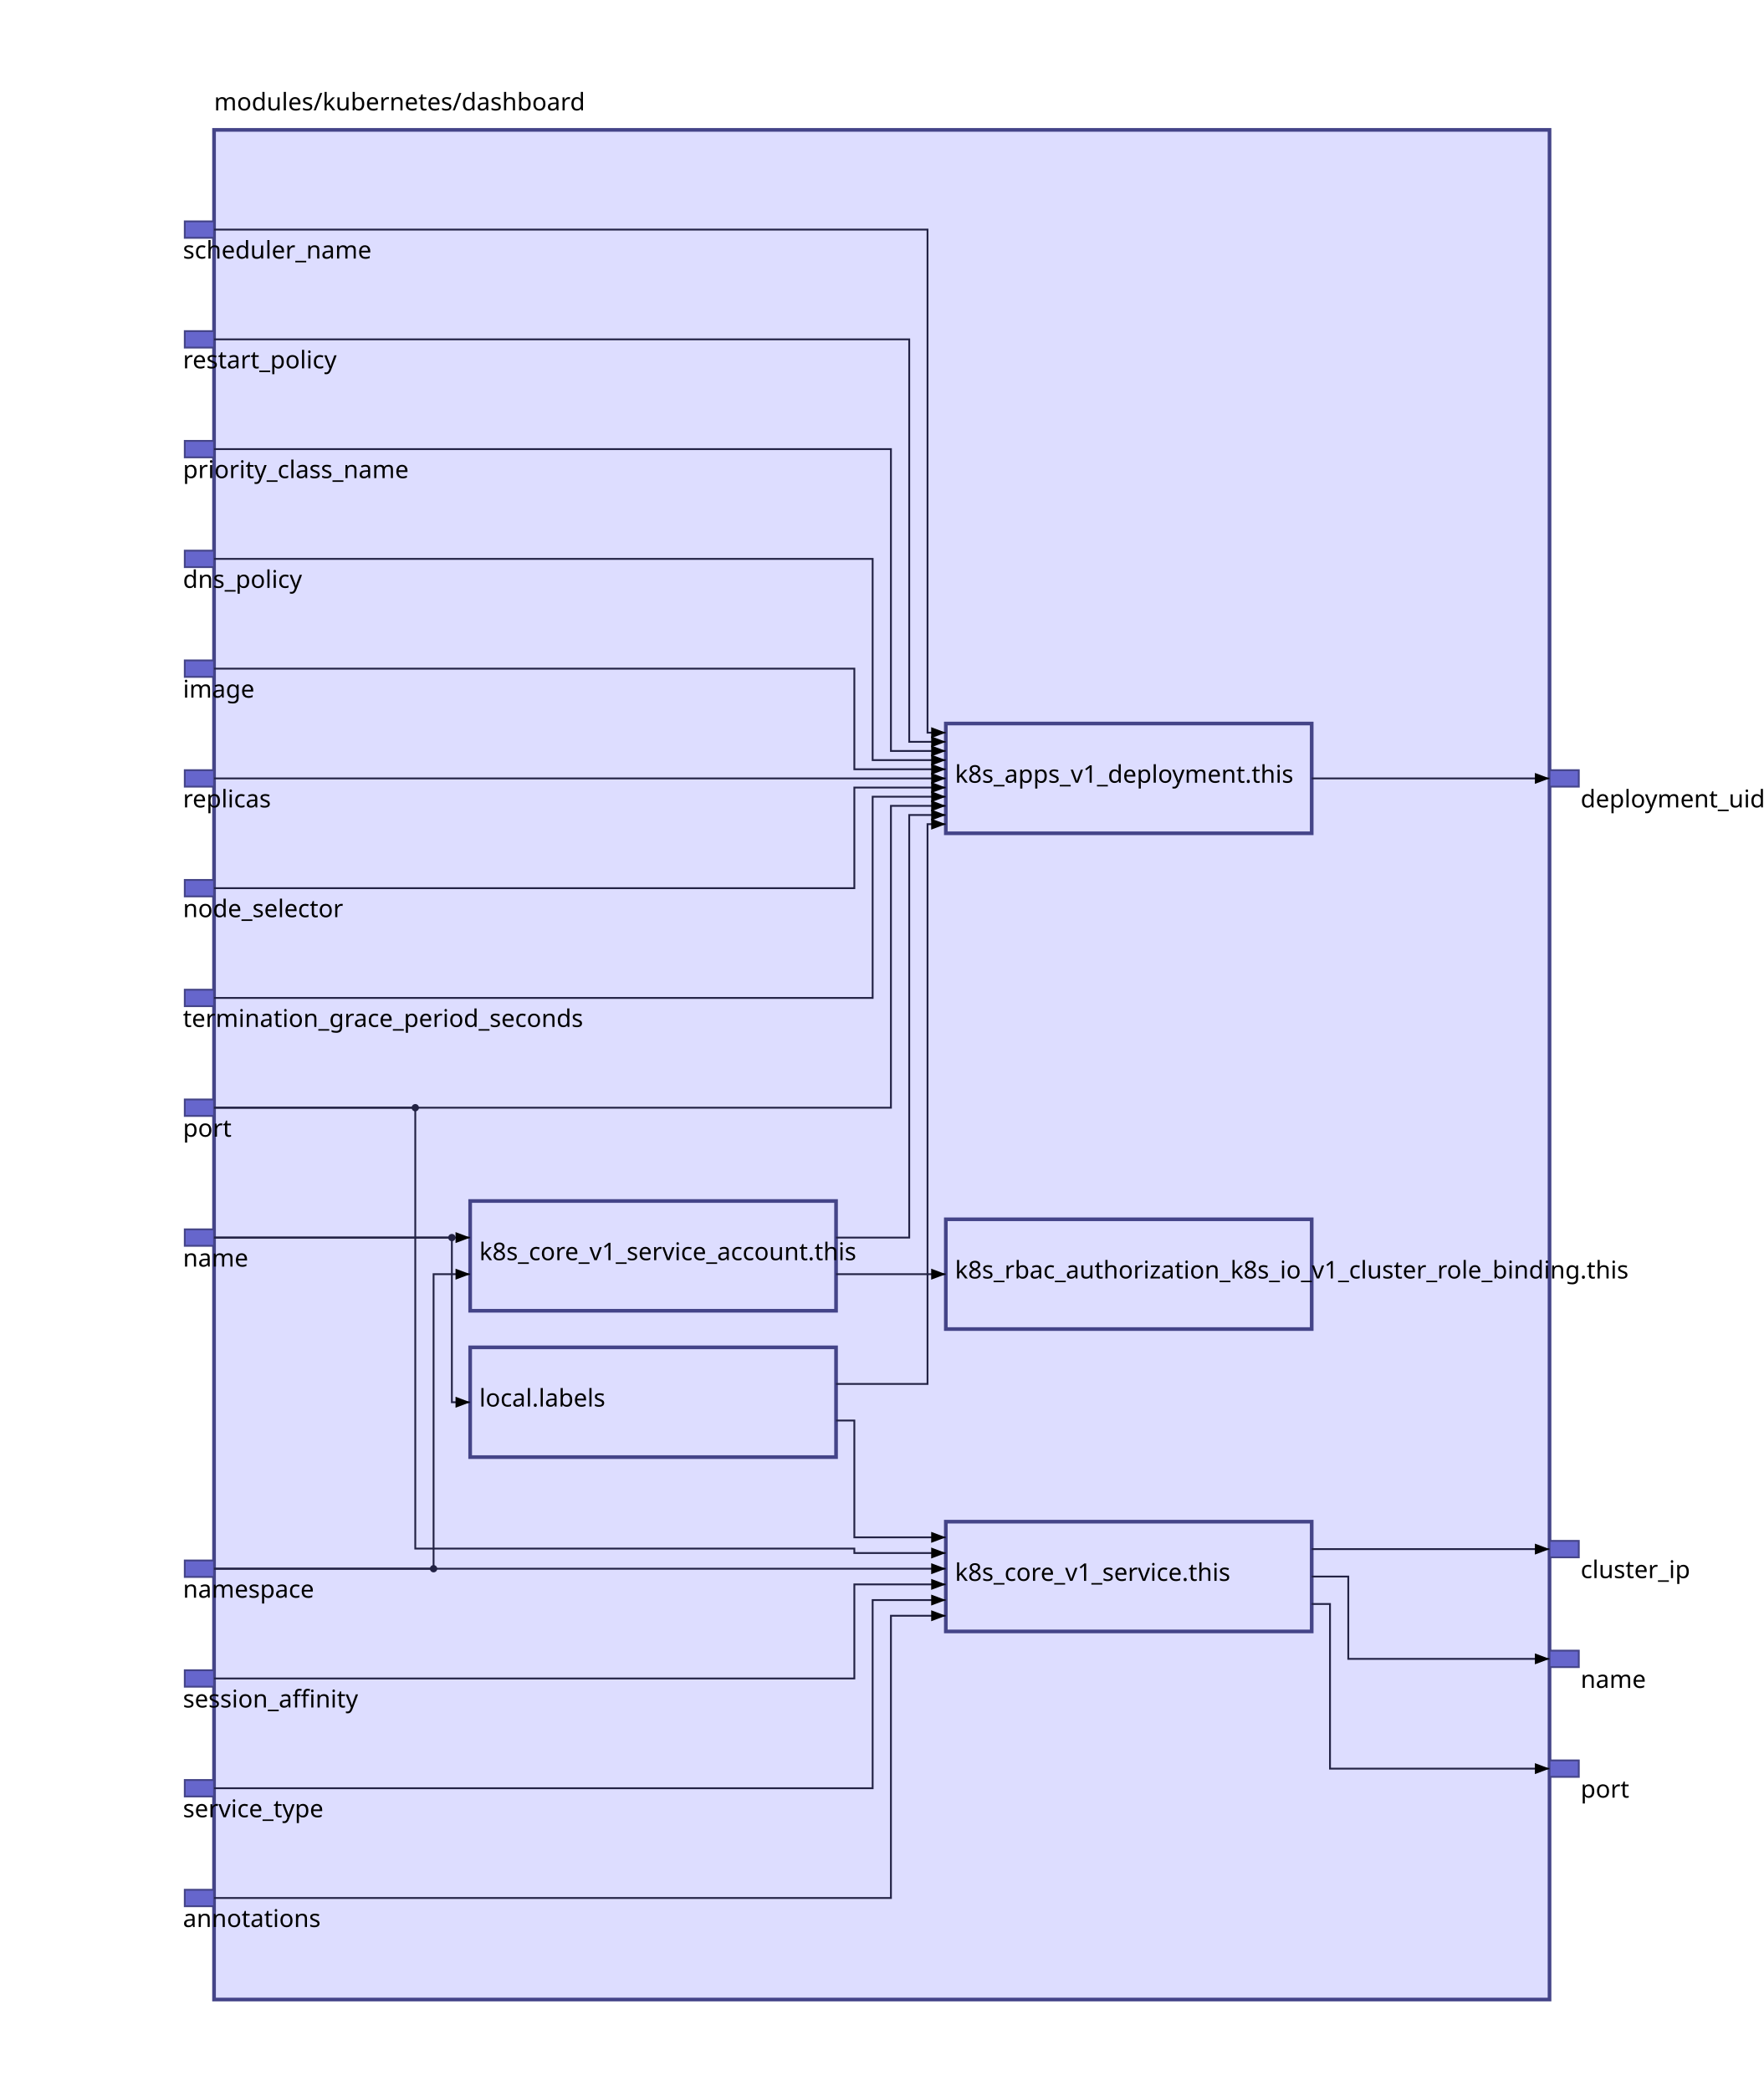
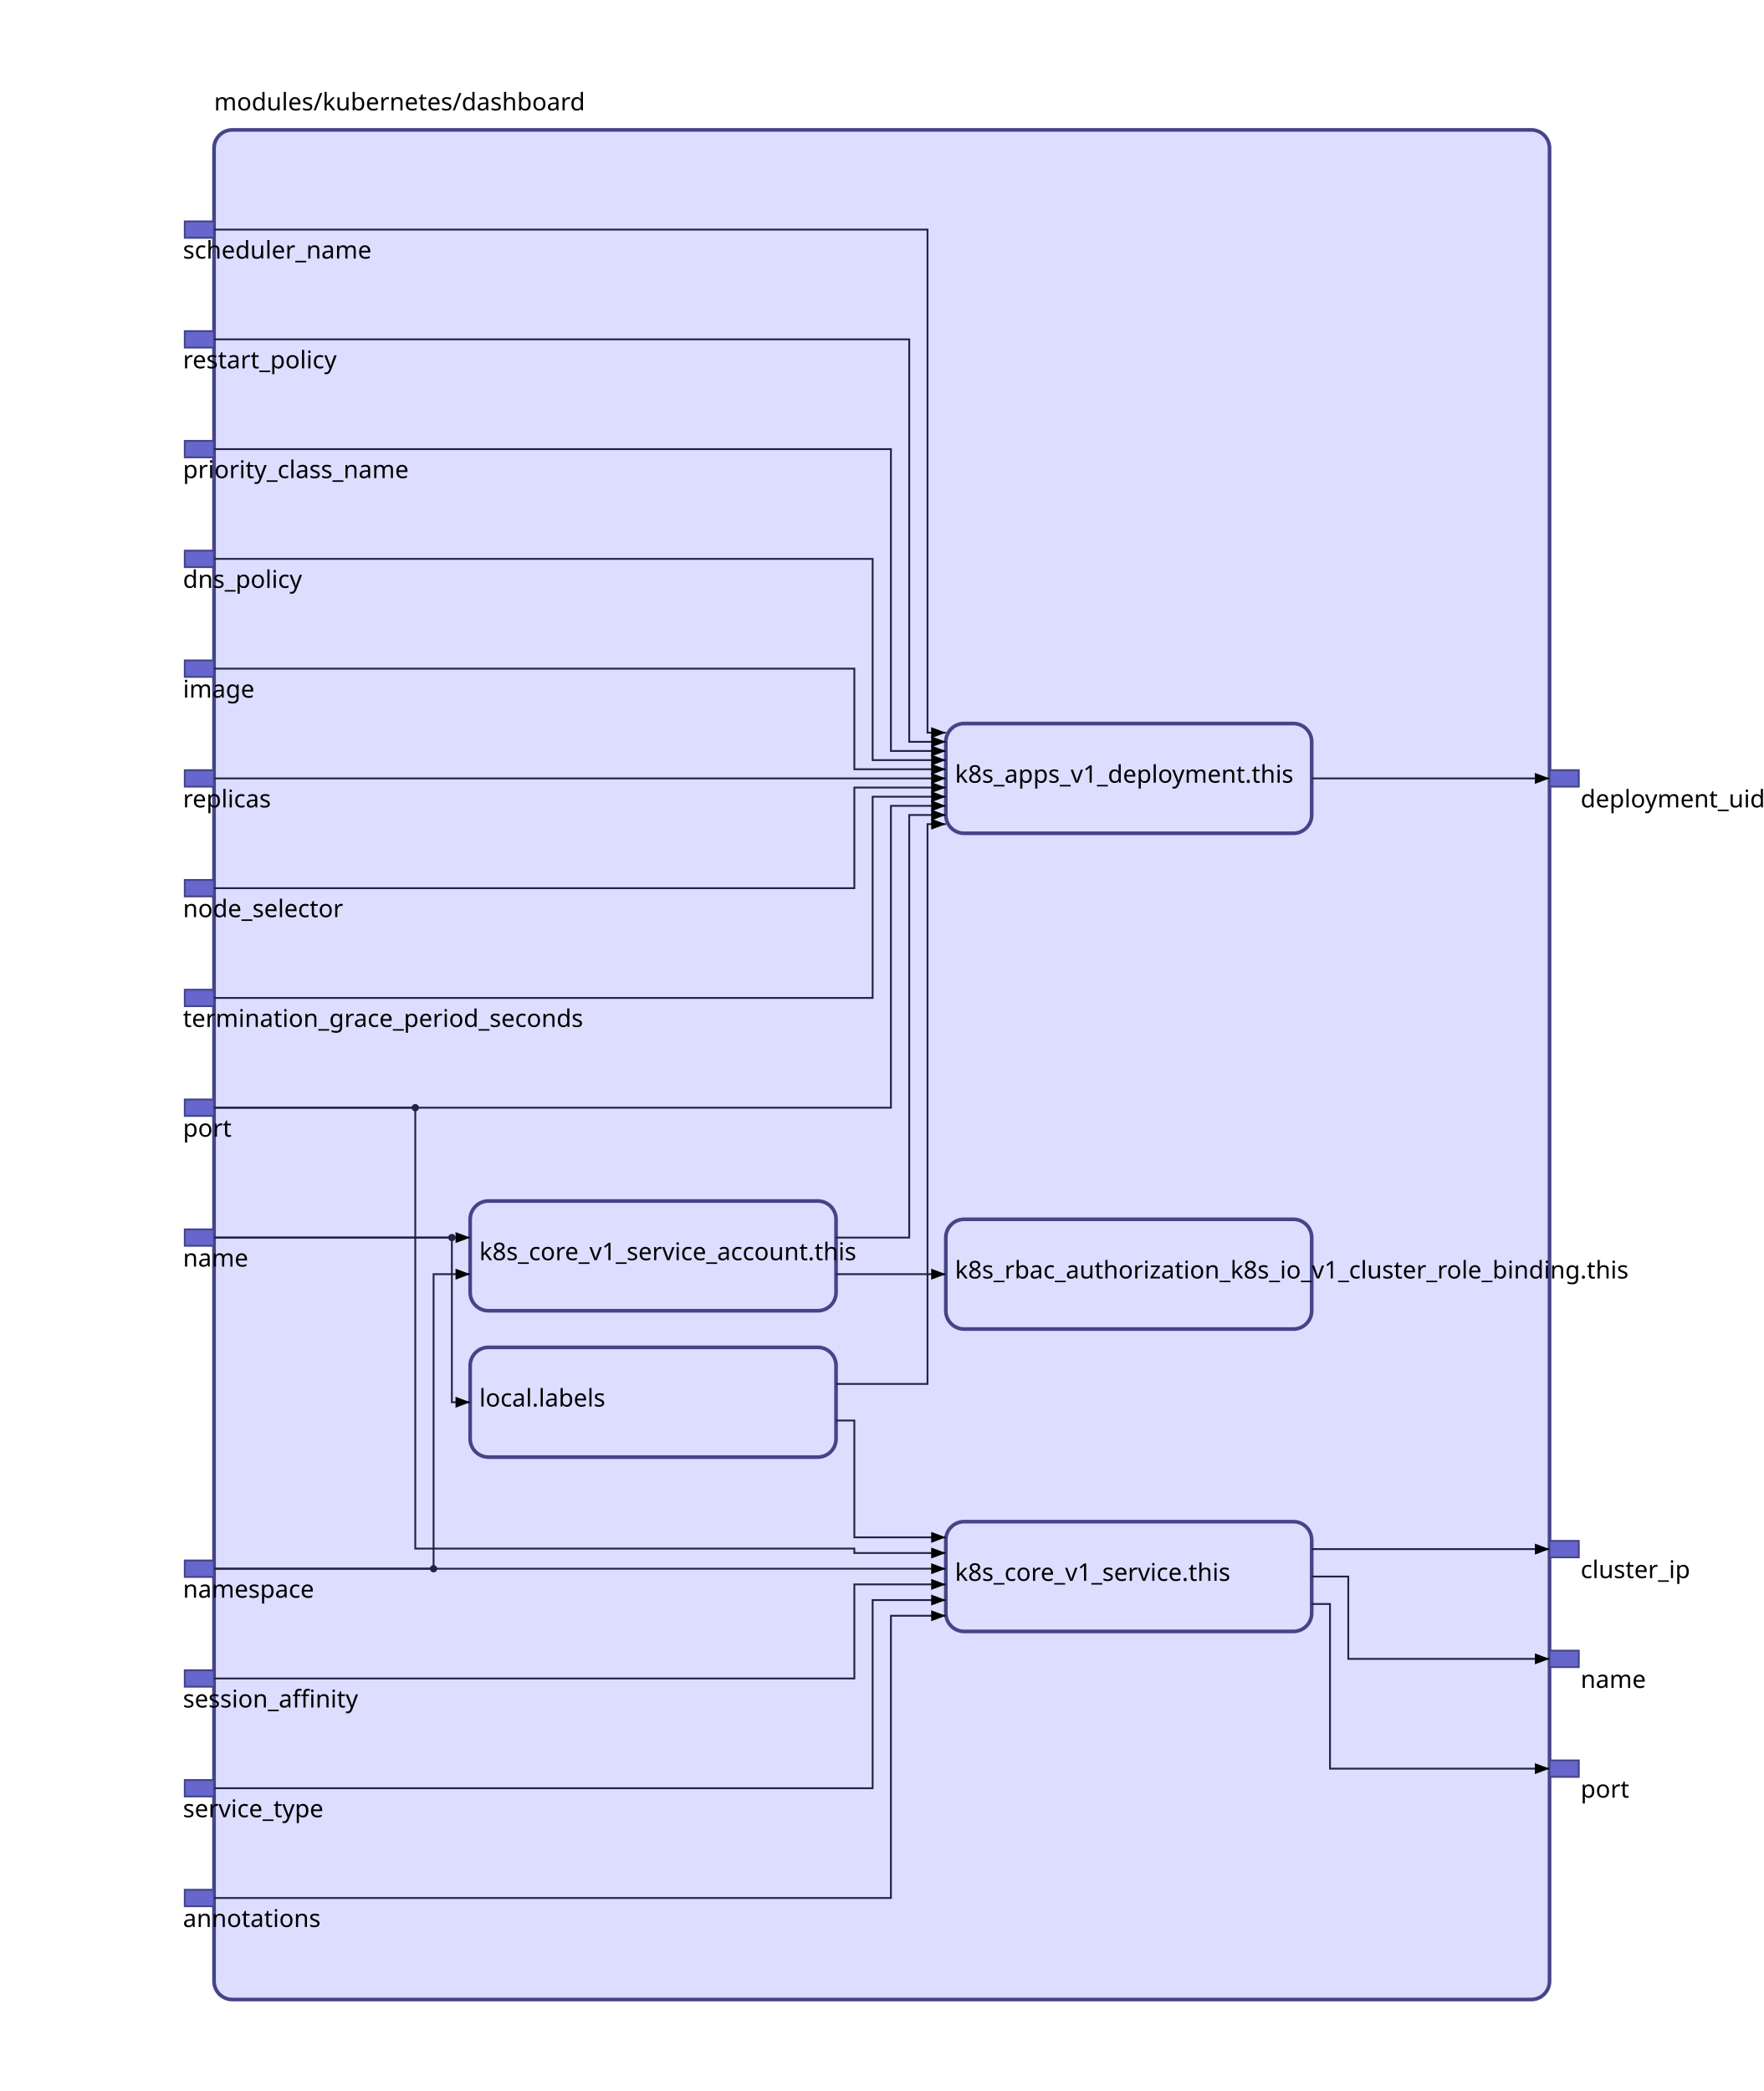
<svg xmlns="http://www.w3.org/2000/svg" id="sprotty_1" class="sprotty-graph sprotty" tabindex="1002" viewBox="0 0 964 1143">
  <style>.elknode {
    stroke: #448;
    stroke-width: 2;
    fill: #ddf;
}

.elkport {
    stroke: #448;
    stroke-width: 1;
    fill: #66c;
}

.elkedge {
    fill: none;
    stroke: #224;
    stroke-width: 1;
}

.elkedge.arrow {
    fill: #336;
}

.elklabel {
    stroke-width: 0;
    stroke: #000;
    fill: #000;
    font-family: sans-serif;
    font-size: 10pt;
    dominant-baseline: hanging;
}

.elkjunction {
    stroke: none;
    fill: #224;
}

.selected &gt; rect {
    stroke-width: 3;
}

.mouseover {
    stroke: #88f;
}
/*
 * Copyright (C) 2017 TypeFox and others.
 *
 * Licensed under the Apache License, Version 2.0 (the "License"); you may not use this file except in compliance with the License.
 * You may obtain a copy of the License at http://www.apache.org/licenses/LICENSE-2.0
 */

.sprotty {
    padding: 0px;
    font-family: "Helvetica Neue", Helvetica, Arial, sans-serif;
}

.sprotty-hidden {
    display: block;
    position: absolute;
    width: 0px;
    height: 0px;
}

.sprotty-popup {
    font-family: "Helvetica Neue", Helvetica, Arial, sans-serif;
    position: absolute;
    background: white;
    border-radius: 5px;
    border: 1px solid;
    max-width: 400px;
    min-width: 100px;
}

.sprotty-popup &gt; div {
    margin: 10px;
}

.sprotty-popup-closed {
    display: none;
}
</style>
  <g transform="scale(1) translate(0,0)">
    <g id="sprotty_3" transform="translate(117, 71)" opacity="1">
-       <rect class="elknode" x="0" y="0" width="730" height="1022" />
+       <rect class="elknode" x="0" y="0" rx="10" width="730" height="1022" />
      <g id="sprotty_5" transform="translate(400, 324.5)" opacity="1">
-         <rect class="elknode" x="0" y="0" width="200" height="60" />
+         <rect class="elknode" x="0" y="0" rx="10" width="200" height="60" />
        <text id="sprotty_6" class="elklabel" transform="translate(5, 22) translate(0, 0)" opacity="1">k8s_apps_v1_deployment.this</text>
      </g>
      <g id="sprotty_7" transform="translate(400, 760.7857)" opacity="1">
-         <rect class="elknode" x="0" y="0" width="200" height="60" />
+         <rect class="elknode" x="0" y="0" rx="10" width="200" height="60" />
        <text id="sprotty_8" class="elklabel" transform="translate(5, 22) translate(0, 0)" opacity="1">k8s_core_v1_service.this</text>
      </g>
      <g id="sprotty_9" transform="translate(140, 585.5)" opacity="1">
-         <rect class="elknode" x="0" y="0" width="200" height="60" />
+         <rect class="elknode" x="0" y="0" rx="10" width="200" height="60" />
        <text id="sprotty_10" class="elklabel" transform="translate(5, 22) translate(0, 0)" opacity="1">k8s_core_v1_service_account.this</text>
      </g>
      <g id="sprotty_11" transform="translate(400, 595.5)" opacity="1">
-         <rect class="elknode" x="0" y="0" width="200" height="60" />
+         <rect class="elknode" x="0" y="0" rx="10" width="200" height="60" />
        <text id="sprotty_12" class="elklabel" transform="translate(5, 22) translate(0, 0)" opacity="1">k8s_rbac_authorization_k8s_io_v1_cluster_role_binding.this</text>
      </g>
      <g id="sprotty_14" transform="translate(140, 665.5)" opacity="1">
-         <rect class="elknode" x="0" y="0" width="200" height="60" />
+         <rect class="elknode" x="0" y="0" rx="10" width="200" height="60" />
        <text id="sprotty_15" class="elklabel" transform="translate(5, 22) translate(0, 0)" opacity="1">local.labels</text>
      </g>
      <g id="sprotty_17" transform="translate(-16, 230)" opacity="1">
        <rect class="elkport" x="0" y="0" width="16" height="9" />
        <text id="sprotty_18" class="elklabel" transform="translate(-1, 10) translate(0, 0)" opacity="1">dns_policy</text>
      </g>
      <g id="sprotty_20" transform="translate(-16, 290)" opacity="1">
        <rect class="elkport" x="0" y="0" width="16" height="9" />
        <text id="sprotty_21" class="elklabel" transform="translate(-1, 10) translate(0, 0)" opacity="1">image</text>
      </g>
      <g id="sprotty_23" transform="translate(-16, 410)" opacity="1">
        <rect class="elkport" x="0" y="0" width="16" height="9" />
        <text id="sprotty_24" class="elklabel" transform="translate(-1, 10) translate(0, 0)" opacity="1">node_selector</text>
      </g>
      <g id="sprotty_26" transform="translate(-16, 530)" opacity="1">
        <rect class="elkport" x="0" y="0" width="16" height="9" />
        <text id="sprotty_27" class="elklabel" transform="translate(-1, 10) translate(0, 0)" opacity="1">port</text>
      </g>
      <g id="sprotty_29" transform="translate(-16, 170)" opacity="1">
        <rect class="elkport" x="0" y="0" width="16" height="9" />
        <text id="sprotty_30" class="elklabel" transform="translate(-1, 10) translate(0, 0)" opacity="1">priority_class_name</text>
      </g>
      <g id="sprotty_32" transform="translate(-16, 350)" opacity="1">
        <rect class="elkport" x="0" y="0" width="16" height="9" />
        <text id="sprotty_33" class="elklabel" transform="translate(-1, 10) translate(0, 0)" opacity="1">replicas</text>
      </g>
      <g id="sprotty_35" transform="translate(-16, 110)" opacity="1">
        <rect class="elkport" x="0" y="0" width="16" height="9" />
        <text id="sprotty_36" class="elklabel" transform="translate(-1, 10) translate(0, 0)" opacity="1">restart_policy</text>
      </g>
      <g id="sprotty_38" transform="translate(-16, 50)" opacity="1">
        <rect class="elkport" x="0" y="0" width="16" height="9" />
        <text id="sprotty_39" class="elklabel" transform="translate(-1, 10) translate(0, 0)" opacity="1">scheduler_name</text>
      </g>
      <g id="sprotty_41" transform="translate(-16, 470)" opacity="1">
        <rect class="elkport" x="0" y="0" width="16" height="9" />
        <text id="sprotty_42" class="elklabel" transform="translate(-1, 10) translate(0, 0)" opacity="1">termination_grace_period_seconds</text>
      </g>
      <g id="sprotty_45" transform="translate(-16, 962)" opacity="1">
        <rect class="elkport" x="0" y="0" width="16" height="9" />
        <text id="sprotty_46" class="elklabel" transform="translate(-1, 10) translate(0, 0)" opacity="1">annotations</text>
      </g>
      <g id="sprotty_48" transform="translate(-16, 782)" opacity="1">
        <rect class="elkport" x="0" y="0" width="16" height="9" />
        <text id="sprotty_49" class="elklabel" transform="translate(-1, 10) translate(0, 0)" opacity="1">namespace</text>
      </g>
      <g id="sprotty_52" transform="translate(-16, 902)" opacity="1">
        <rect class="elkport" x="0" y="0" width="16" height="9" />
        <text id="sprotty_53" class="elklabel" transform="translate(-1, 10) translate(0, 0)" opacity="1">service_type</text>
      </g>
      <g id="sprotty_55" transform="translate(-16, 842)" opacity="1">
        <rect class="elkport" x="0" y="0" width="16" height="9" />
        <text id="sprotty_56" class="elklabel" transform="translate(-1, 10) translate(0, 0)" opacity="1">session_affinity</text>
      </g>
      <g id="sprotty_58" transform="translate(-16, 601)" opacity="1">
        <rect class="elkport" x="0" y="0" width="16" height="9" />
        <text id="sprotty_59" class="elklabel" transform="translate(-1, 10) translate(0, 0)" opacity="1">name</text>
      </g>
      <g id="sprotty_64" transform="translate(730, 771.2857)" opacity="1">
        <rect class="elkport" x="0" y="0" width="16" height="9" />
        <text id="sprotty_65" class="elklabel" transform="translate(17, 10) translate(0, 0)" opacity="1">cluster_ip</text>
      </g>
      <g id="sprotty_67" transform="translate(730, 350)" opacity="1">
        <rect class="elkport" x="0" y="0" width="16" height="9" />
        <text id="sprotty_68" class="elklabel" transform="translate(17, 10) translate(0, 0)" opacity="1">deployment_uid</text>
      </g>
      <g id="sprotty_70" transform="translate(730, 831.2857)" opacity="1">
        <rect class="elkport" x="0" y="0" width="16" height="9" />
        <text id="sprotty_71" class="elklabel" transform="translate(17, 10) translate(0, 0)" opacity="1">name</text>
      </g>
      <g id="sprotty_73" transform="translate(730, 891.2857)" opacity="1">
        <rect class="elkport" x="0" y="0" width="16" height="9" />
        <text id="sprotty_74" class="elklabel" transform="translate(17, 10) translate(0, 0)" opacity="1">port</text>
      </g>
      <text id="sprotty_4" class="elklabel" transform="translate(0, -21) translate(0, 0)" opacity="1">modules/kubernetes/dashboard</text>
      <g id="sprotty_13" class="sprotty-edge" opacity="1">
        <path class="elkedge" d="M 340,605.5 L 380,605.5 L 380,374.5 L 400,374.5" />
        <path class="edge arrow" d="M 0,0 L 8,-3 L 8,3 Z" transform="rotate(180 400 374.5) translate(400 374.5)" />
      </g>
      <g id="sprotty_16" class="sprotty-edge" opacity="1">
        <path class="elkedge" d="M 340,685.5 L 390,685.5 L 390,379.5 L 400,379.5" />
        <path class="edge arrow" d="M 0,0 L 8,-3 L 8,3 Z" transform="rotate(180 400 379.5) translate(400 379.5)" />
      </g>
      <g id="sprotty_19" class="sprotty-edge" opacity="1">
        <path class="elkedge" d="M 0,234.5 L 360,234.5 L 360,344.5 L 400,344.5" />
        <path class="edge arrow" d="M 0,0 L 8,-3 L 8,3 Z" transform="rotate(180 400 344.5) translate(400 344.5)" />
      </g>
      <g id="sprotty_22" class="sprotty-edge" opacity="1">
        <path class="elkedge" d="M 0,294.5 L 350,294.5 L 350,349.5 L 400,349.5" />
        <path class="edge arrow" d="M 0,0 L 8,-3 L 8,3 Z" transform="rotate(180 400 349.5) translate(400 349.5)" />
      </g>
      <g id="sprotty_25" class="sprotty-edge" opacity="1">
        <path class="elkedge" d="M 0,414.5 L 350,414.5 L 350,359.5 L 400,359.5" />
        <path class="edge arrow" d="M 0,0 L 8,-3 L 8,3 Z" transform="rotate(180 400 359.5) translate(400 359.5)" />
      </g>
      <g id="sprotty_28" class="sprotty-edge" opacity="1">
        <path class="elkedge" d="M 0,534.5 L 370,534.5 L 370,369.5 L 400,369.5" />
        <path class="edge arrow" d="M 0,0 L 8,-3 L 8,3 Z" transform="rotate(180 400 369.5) translate(400 369.5)" />
      </g>
      <g id="sprotty_31" class="sprotty-edge" opacity="1">
        <path class="elkedge" d="M 0,174.5 L 370,174.5 L 370,339.5 L 400,339.5" />
        <path class="edge arrow" d="M 0,0 L 8,-3 L 8,3 Z" transform="rotate(180 400 339.5) translate(400 339.5)" />
      </g>
      <g id="sprotty_34" class="sprotty-edge" opacity="1">
        <path class="elkedge" d="M 0,354.5 L 400,354.5" />
        <path class="edge arrow" d="M 0,0 L 8,-3 L 8,3 Z" transform="rotate(180 400 354.5) translate(400 354.5)" />
      </g>
      <g id="sprotty_37" class="sprotty-edge" opacity="1">
        <path class="elkedge" d="M 0,114.5 L 380,114.5 L 380,334.5 L 400,334.5" />
        <path class="edge arrow" d="M 0,0 L 8,-3 L 8,3 Z" transform="rotate(180 400 334.5) translate(400 334.5)" />
      </g>
      <g id="sprotty_40" class="sprotty-edge" opacity="1">
        <path class="elkedge" d="M 0,54.5 L 390,54.5 L 390,329.5 L 400,329.5" />
        <path class="edge arrow" d="M 0,0 L 8,-3 L 8,3 Z" transform="rotate(180 400 329.5) translate(400 329.5)" />
      </g>
      <g id="sprotty_43" class="sprotty-edge" opacity="1">
        <path class="elkedge" d="M 0,474.5 L 360,474.5 L 360,364.5 L 400,364.5" />
        <path class="edge arrow" d="M 0,0 L 8,-3 L 8,3 Z" transform="rotate(180 400 364.5) translate(400 364.5)" />
      </g>
      <g id="sprotty_44" class="sprotty-edge" opacity="1">
        <path class="elkedge" d="M 340,705.5 L 350,705.5 L 350,769.357 L 400,769.357" />
        <path class="edge arrow" d="M 0,0 L 8,-3 L 8,3 Z" transform="rotate(180 400 769.3571) translate(400 769.3571)" />
      </g>
      <g id="sprotty_47" class="sprotty-edge" opacity="1">
        <path class="elkedge" d="M 0,966.5 L 370,966.5 L 370,812.214 L 400,812.214" />
        <path class="edge arrow" d="M 0,0 L 8,-3 L 8,3 Z" transform="rotate(180 400 812.2143) translate(400 812.2143)" />
      </g>
      <g id="sprotty_50" class="sprotty-edge" opacity="1">
        <path class="elkedge" d="M 0,786.5 L 400,786.5" />
        <path class="edge arrow" d="M 0,0 L 8,-3 L 8,3 Z" transform="rotate(180 400 786.5) translate(400 786.5)" />
      </g>
      <g id="sprotty_51" class="sprotty-edge" opacity="1">
        <path class="elkedge" d="M 0,534.5 L 110,534.5 L 110,775.5 L 350,775.5 L 350,777.929 L 400,777.929" />
        <path class="edge arrow" d="M 0,0 L 8,-3 L 8,3 Z" transform="rotate(180 400 777.9286) translate(400 777.9286)" />
        <g id="sprotty_51_j0" transform="translate(110, 534.5)" opacity="1">
          <circle class="elkjunction" r="2" />
        </g>
      </g>
      <g id="sprotty_54" class="sprotty-edge" opacity="1">
        <path class="elkedge" d="M 0,906.5 L 360,906.5 L 360,803.643 L 400,803.643" />
        <path class="edge arrow" d="M 0,0 L 8,-3 L 8,3 Z" transform="rotate(180 400 803.6429) translate(400 803.6429)" />
      </g>
      <g id="sprotty_57" class="sprotty-edge" opacity="1">
        <path class="elkedge" d="M 0,846.5 L 350,846.5 L 350,795.071 L 400,795.071" />
        <path class="edge arrow" d="M 0,0 L 8,-3 L 8,3 Z" transform="rotate(180 400 795.0714) translate(400 795.0714)" />
      </g>
      <g id="sprotty_60" class="sprotty-edge" opacity="1">
        <path class="elkedge" d="M 0,605.5 L 140,605.5" />
        <path class="edge arrow" d="M 0,0 L 8,-3 L 8,3 Z" transform="rotate(180 140 605.5) translate(140 605.5)" />
      </g>
      <g id="sprotty_61" class="sprotty-edge" opacity="1">
        <path class="elkedge" d="M 0,786.5 L 120,786.5 L 120,625.5 L 140,625.5" />
        <path class="edge arrow" d="M 0,0 L 8,-3 L 8,3 Z" transform="rotate(180 140 625.5) translate(140 625.5)" />
        <g id="sprotty_61_j0" transform="translate(120, 786.5)" opacity="1">
          <circle class="elkjunction" r="2" />
        </g>
      </g>
      <g id="sprotty_62" class="sprotty-edge" opacity="1">
        <path class="elkedge" d="M 340,625.5 L 400,625.5" />
        <path class="edge arrow" d="M 0,0 L 8,-3 L 8,3 Z" transform="rotate(180 400 625.5) translate(400 625.5)" />
      </g>
      <g id="sprotty_63" class="sprotty-edge" opacity="1">
        <path class="elkedge" d="M 0,605.5 L 130,605.5 L 130,695.5 L 140,695.5" />
        <path class="edge arrow" d="M 0,0 L 8,-3 L 8,3 Z" transform="rotate(180 140 695.5) translate(140 695.5)" />
        <g id="sprotty_63_j0" transform="translate(130, 605.5)" opacity="1">
          <circle class="elkjunction" r="2" />
        </g>
      </g>
      <g id="sprotty_66" class="sprotty-edge" opacity="1">
        <path class="elkedge" d="M 600,775.786 L 730,775.786" />
        <path class="edge arrow" d="M 0,0 L 8,-3 L 8,3 Z" transform="rotate(180 730 775.7857) translate(730 775.7857)" />
      </g>
      <g id="sprotty_69" class="sprotty-edge" opacity="1">
        <path class="elkedge" d="M 600,354.5 L 730,354.5" />
        <path class="edge arrow" d="M 0,0 L 8,-3 L 8,3 Z" transform="rotate(180 730 354.5) translate(730 354.5)" />
      </g>
      <g id="sprotty_72" class="sprotty-edge" opacity="1">
        <path class="elkedge" d="M 600,790.786 L 620,790.786 L 620,835.786 L 730,835.786" />
        <path class="edge arrow" d="M 0,0 L 8,-3 L 8,3 Z" transform="rotate(180 730 835.7857) translate(730 835.7857)" />
      </g>
      <g id="sprotty_75" class="sprotty-edge" opacity="1">
        <path class="elkedge" d="M 600,805.786 L 610,805.786 L 610,895.786 L 730,895.786" />
        <path class="edge arrow" d="M 0,0 L 8,-3 L 8,3 Z" transform="rotate(180 730 895.7857) translate(730 895.7857)" />
      </g>
    </g>
  </g>
</svg>
